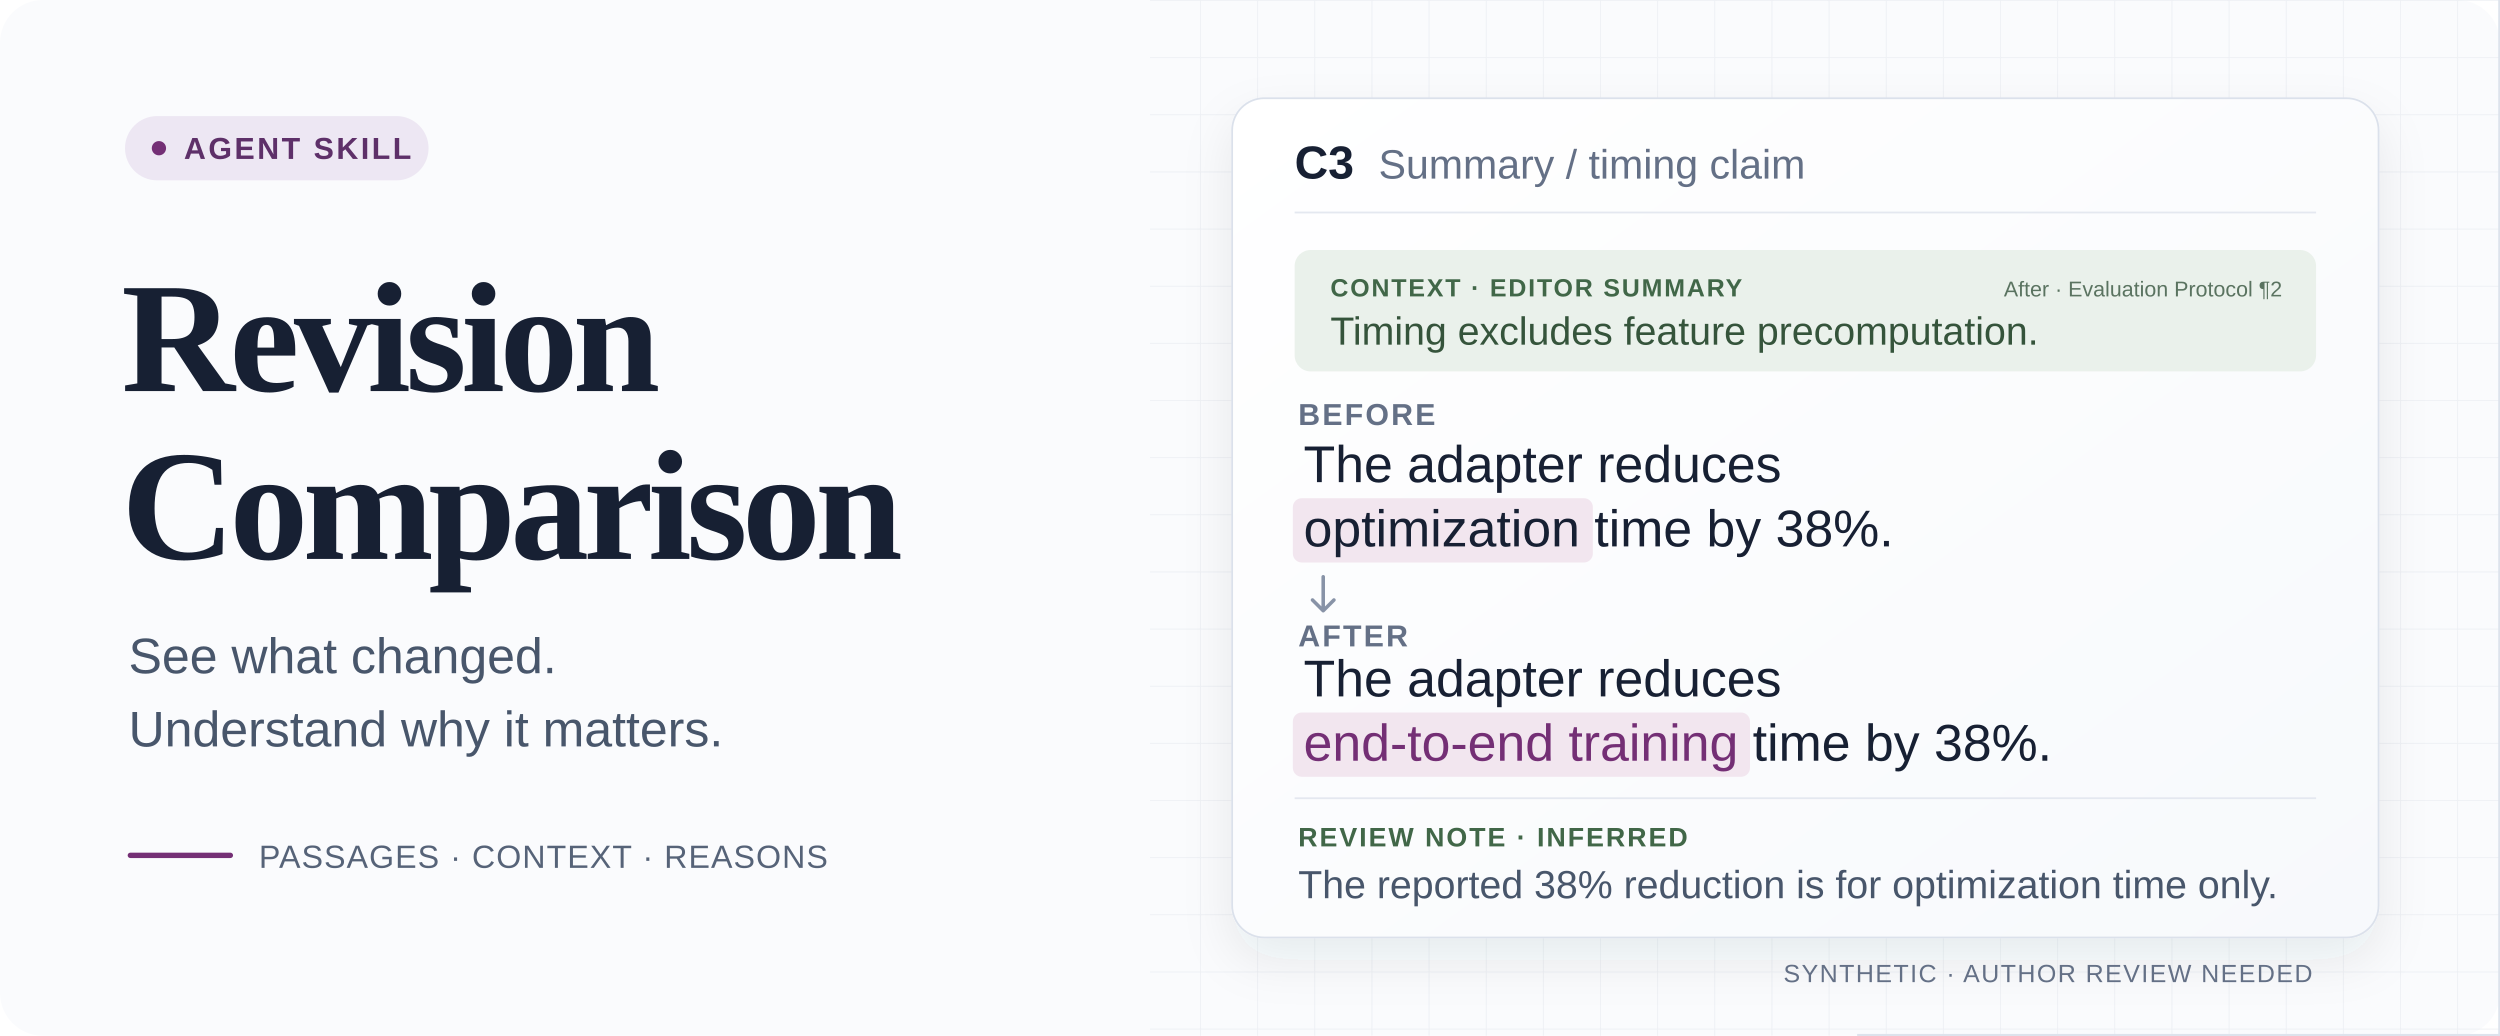
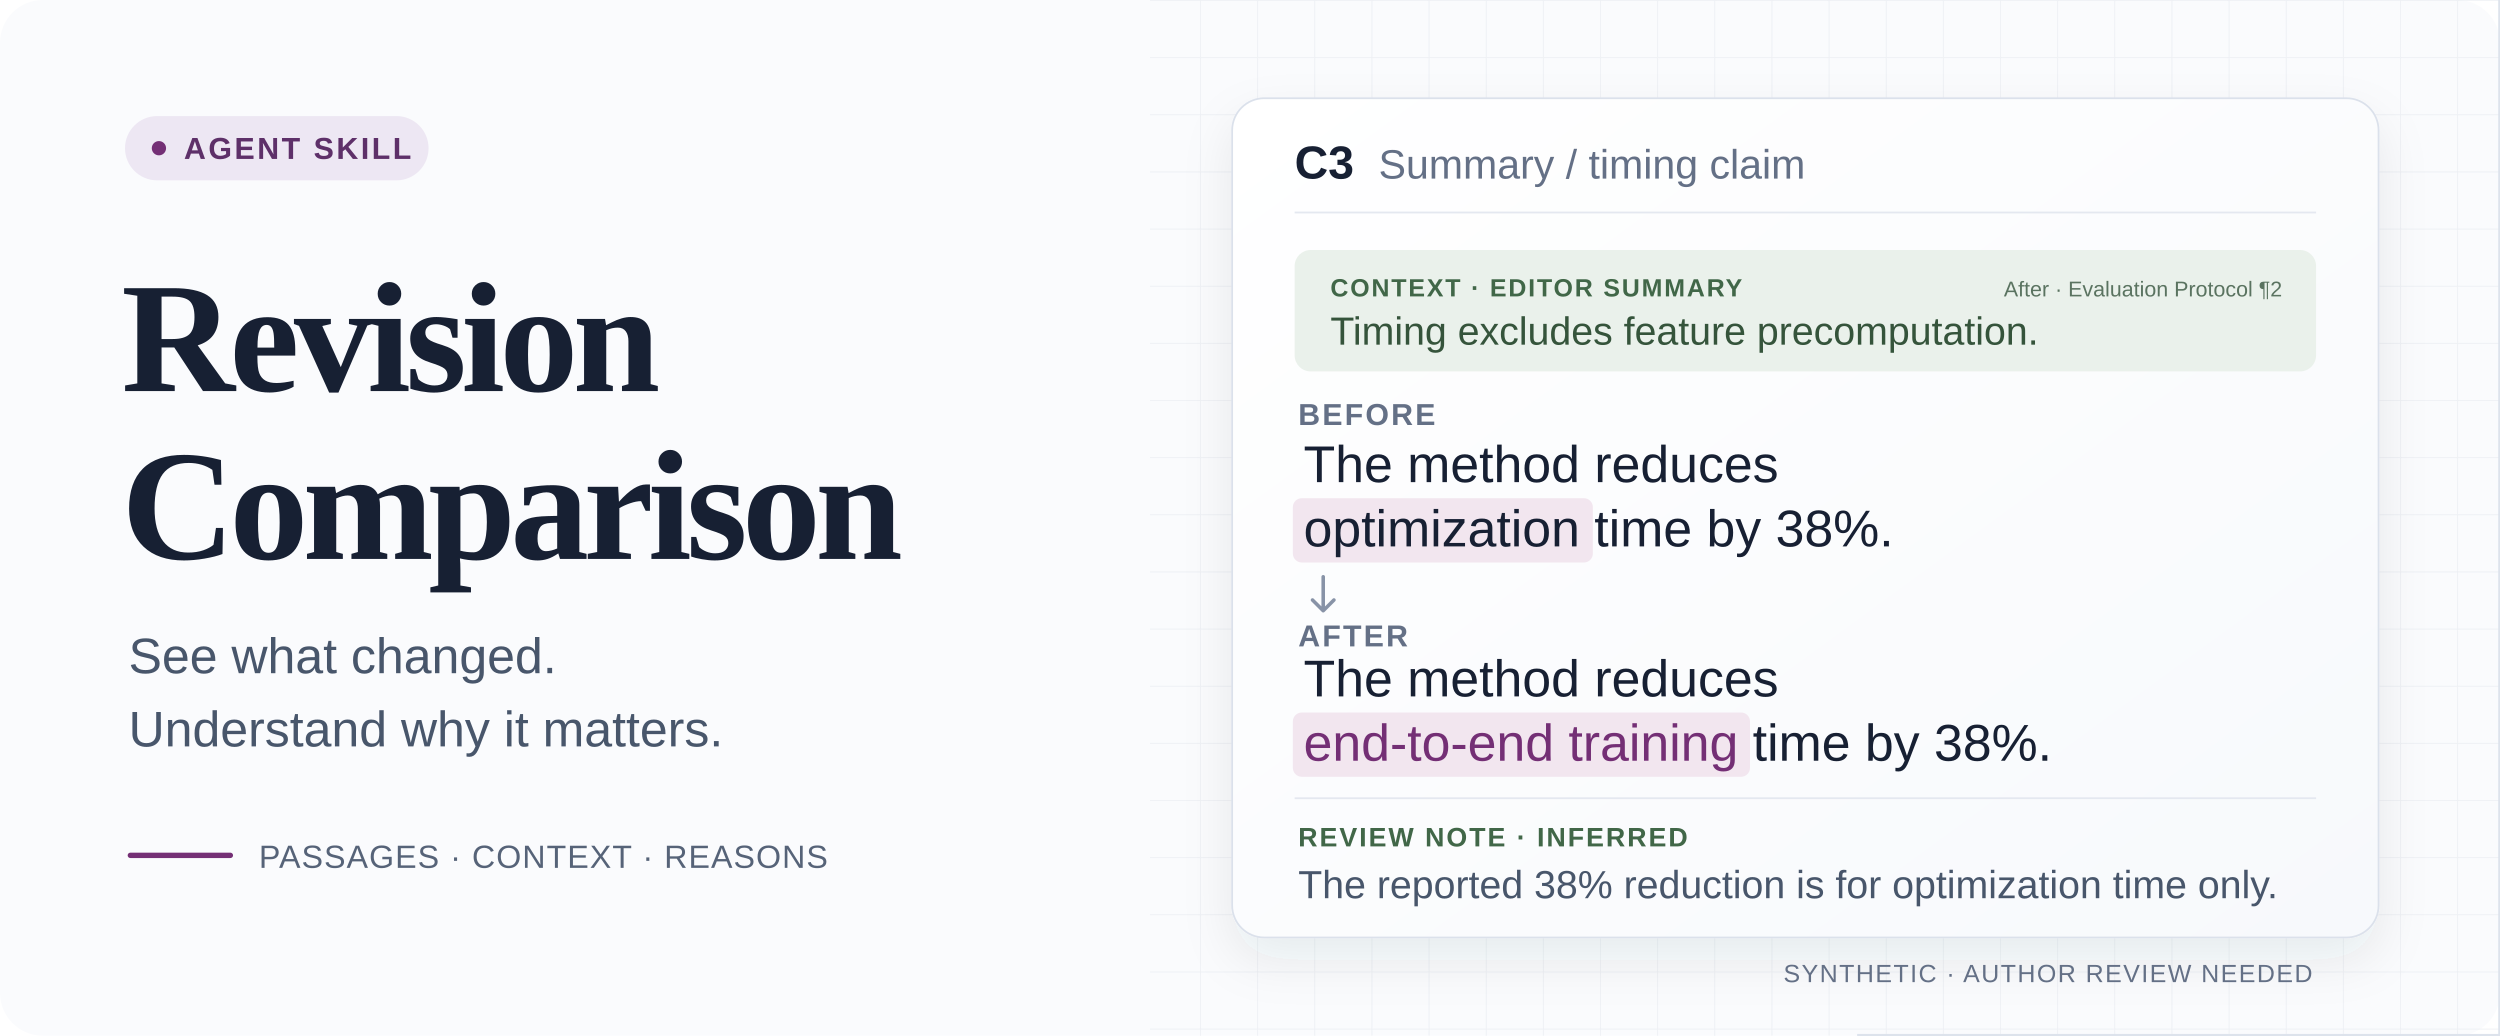
<svg xmlns="http://www.w3.org/2000/svg" width="1400" height="580" viewBox="0 0 1400 580" role="img" aria-labelledby="title desc">
  <defs>
    <pattern id="grid" width="32" height="32" patternUnits="userSpaceOnUse">
      <path d="M 32 0 L 0 0 0 32" fill="none" stroke="#E8EBF0" stroke-width="1" />
    </pattern>
    <linearGradient id="paper" x1="0" y1="0" x2="1" y2="1">
      <stop offset="0" stop-color="#FFFFFF" />
      <stop offset="1" stop-color="#F7F9FC" />
    </linearGradient>
    <filter id="shadow" x="-15%" y="-15%" width="135%" height="145%">
      <feDropShadow dx="0" dy="12" stdDeviation="14" flood-color="#26324D" flood-opacity=".08" />
    </filter>
  </defs>
  <rect width="1400" height="580" rx="24" fill="#FAFBFD" />
  <rect x="644" width="756" height="580" fill="url(#grid)" opacity=".65" />
  <path d="M 1400 0 L 1400 580 L 1040 580" fill="none" stroke="#DDE3EC" stroke-width="2" />
  <g font-family="Arial, Helvetica, sans-serif">
    <rect x="70" y="65" width="170" height="36" rx="18" fill="#EDE7F3" />
    <circle cx="89" cy="83" r="4" fill="#742F75" />
    <text x="103" y="89" fill="#5E3069" font-size="17" font-weight="700" letter-spacing="1.4">AGENT SKILL</text>
    <g fill="#172033" font-family="Georgia, 'Times New Roman', serif" font-size="88" font-weight="700" letter-spacing="-3">
      <text x="68" y="219">Revision</text>
      <text x="68" y="313">Comparison</text>
    </g>
    <text x="72" y="377" fill="#48566B" font-size="28">See what changed.</text>
    <text x="72" y="418" fill="#48566B" font-size="28">Understand why it matters.</text>
    <path d="M 73 479 H 129" stroke="#742F75" stroke-width="3" stroke-linecap="round" />
    <text x="145" y="486" fill="#566378" font-size="18" letter-spacing=".6">PASSAGES · CONTEXT · REASONS</text>
    <rect x="690" y="55" width="642" height="470" rx="18" fill="url(#paper)" stroke="#DBE1EB" filter="url(#shadow)" />
    <text x="725" y="100" fill="#172033" font-size="26" font-weight="700">C3</text>
    <text x="772" y="100" fill="#647086" font-size="23">Summary / timing claim</text>
    <path d="M 725 119 H 1297" stroke="#E4E8F0" />
    <rect x="725" y="140" width="572" height="68" rx="9" fill="#EAF1EB" />
    <text x="745" y="166" fill="#416748" font-size="14" font-weight="700" letter-spacing="1">CONTEXT · EDITOR SUMMARY</text>
    <text x="1278" y="166" text-anchor="end" fill="#5A7360" font-size="12">After · Evaluation Protocol ¶2</text>
    <text x="745" y="193" fill="#35543B" font-size="22">Timing excludes feature precomputation.</text>
    <text x="727" y="238" fill="#647086" font-size="17" font-weight="700" letter-spacing="1.2">BEFORE</text>
-     <text x="730" y="270" fill="#172033" font-size="29">The adapter reduces</text>
+     <text x="730" y="270" fill="#172033" font-size="29">The method reduces</text>
    <rect x="724" y="279" width="168" height="36" rx="5" fill="#F2E6EF" />
    <text x="730" y="306" fill="#172033" font-size="29">optimization time by 38%.</text>
    <path d="M 741 323 V 342 M 735 336 L 741 342 L 747 336" fill="none" stroke="#8893A7" stroke-width="2" stroke-linecap="round" stroke-linejoin="round" />
    <text x="727" y="362" fill="#647086" font-size="17" font-weight="700" letter-spacing="1.2">AFTER</text>
-     <text x="730" y="390" fill="#172033" font-size="29">The adapter reduces</text>
+     <text x="730" y="390" fill="#172033" font-size="29">The method reduces</text>
    <rect x="724" y="399" width="256" height="36" rx="5" fill="#F2E6EF" />
    <text x="730" y="426" fill="#172033" font-size="29">
      <tspan fill="#742F75">end-to-end training</tspan> time by 38%.</text>
    <path d="M 725 447 H 1297" stroke="#E4E8F0" />
    <text x="727" y="474" fill="#416748" font-size="15" font-weight="700" letter-spacing="1.1">REVIEW NOTE · INFERRED</text>
    <text x="727" y="503" fill="#48566B" font-size="22">The reported 38% reduction is for optimization time only.</text>
    <text x="1295" y="550" text-anchor="end" fill="#647086" font-size="14" letter-spacing=".8">SYNTHETIC · AUTHOR REVIEW NEEDED</text>
  </g>
</svg>
